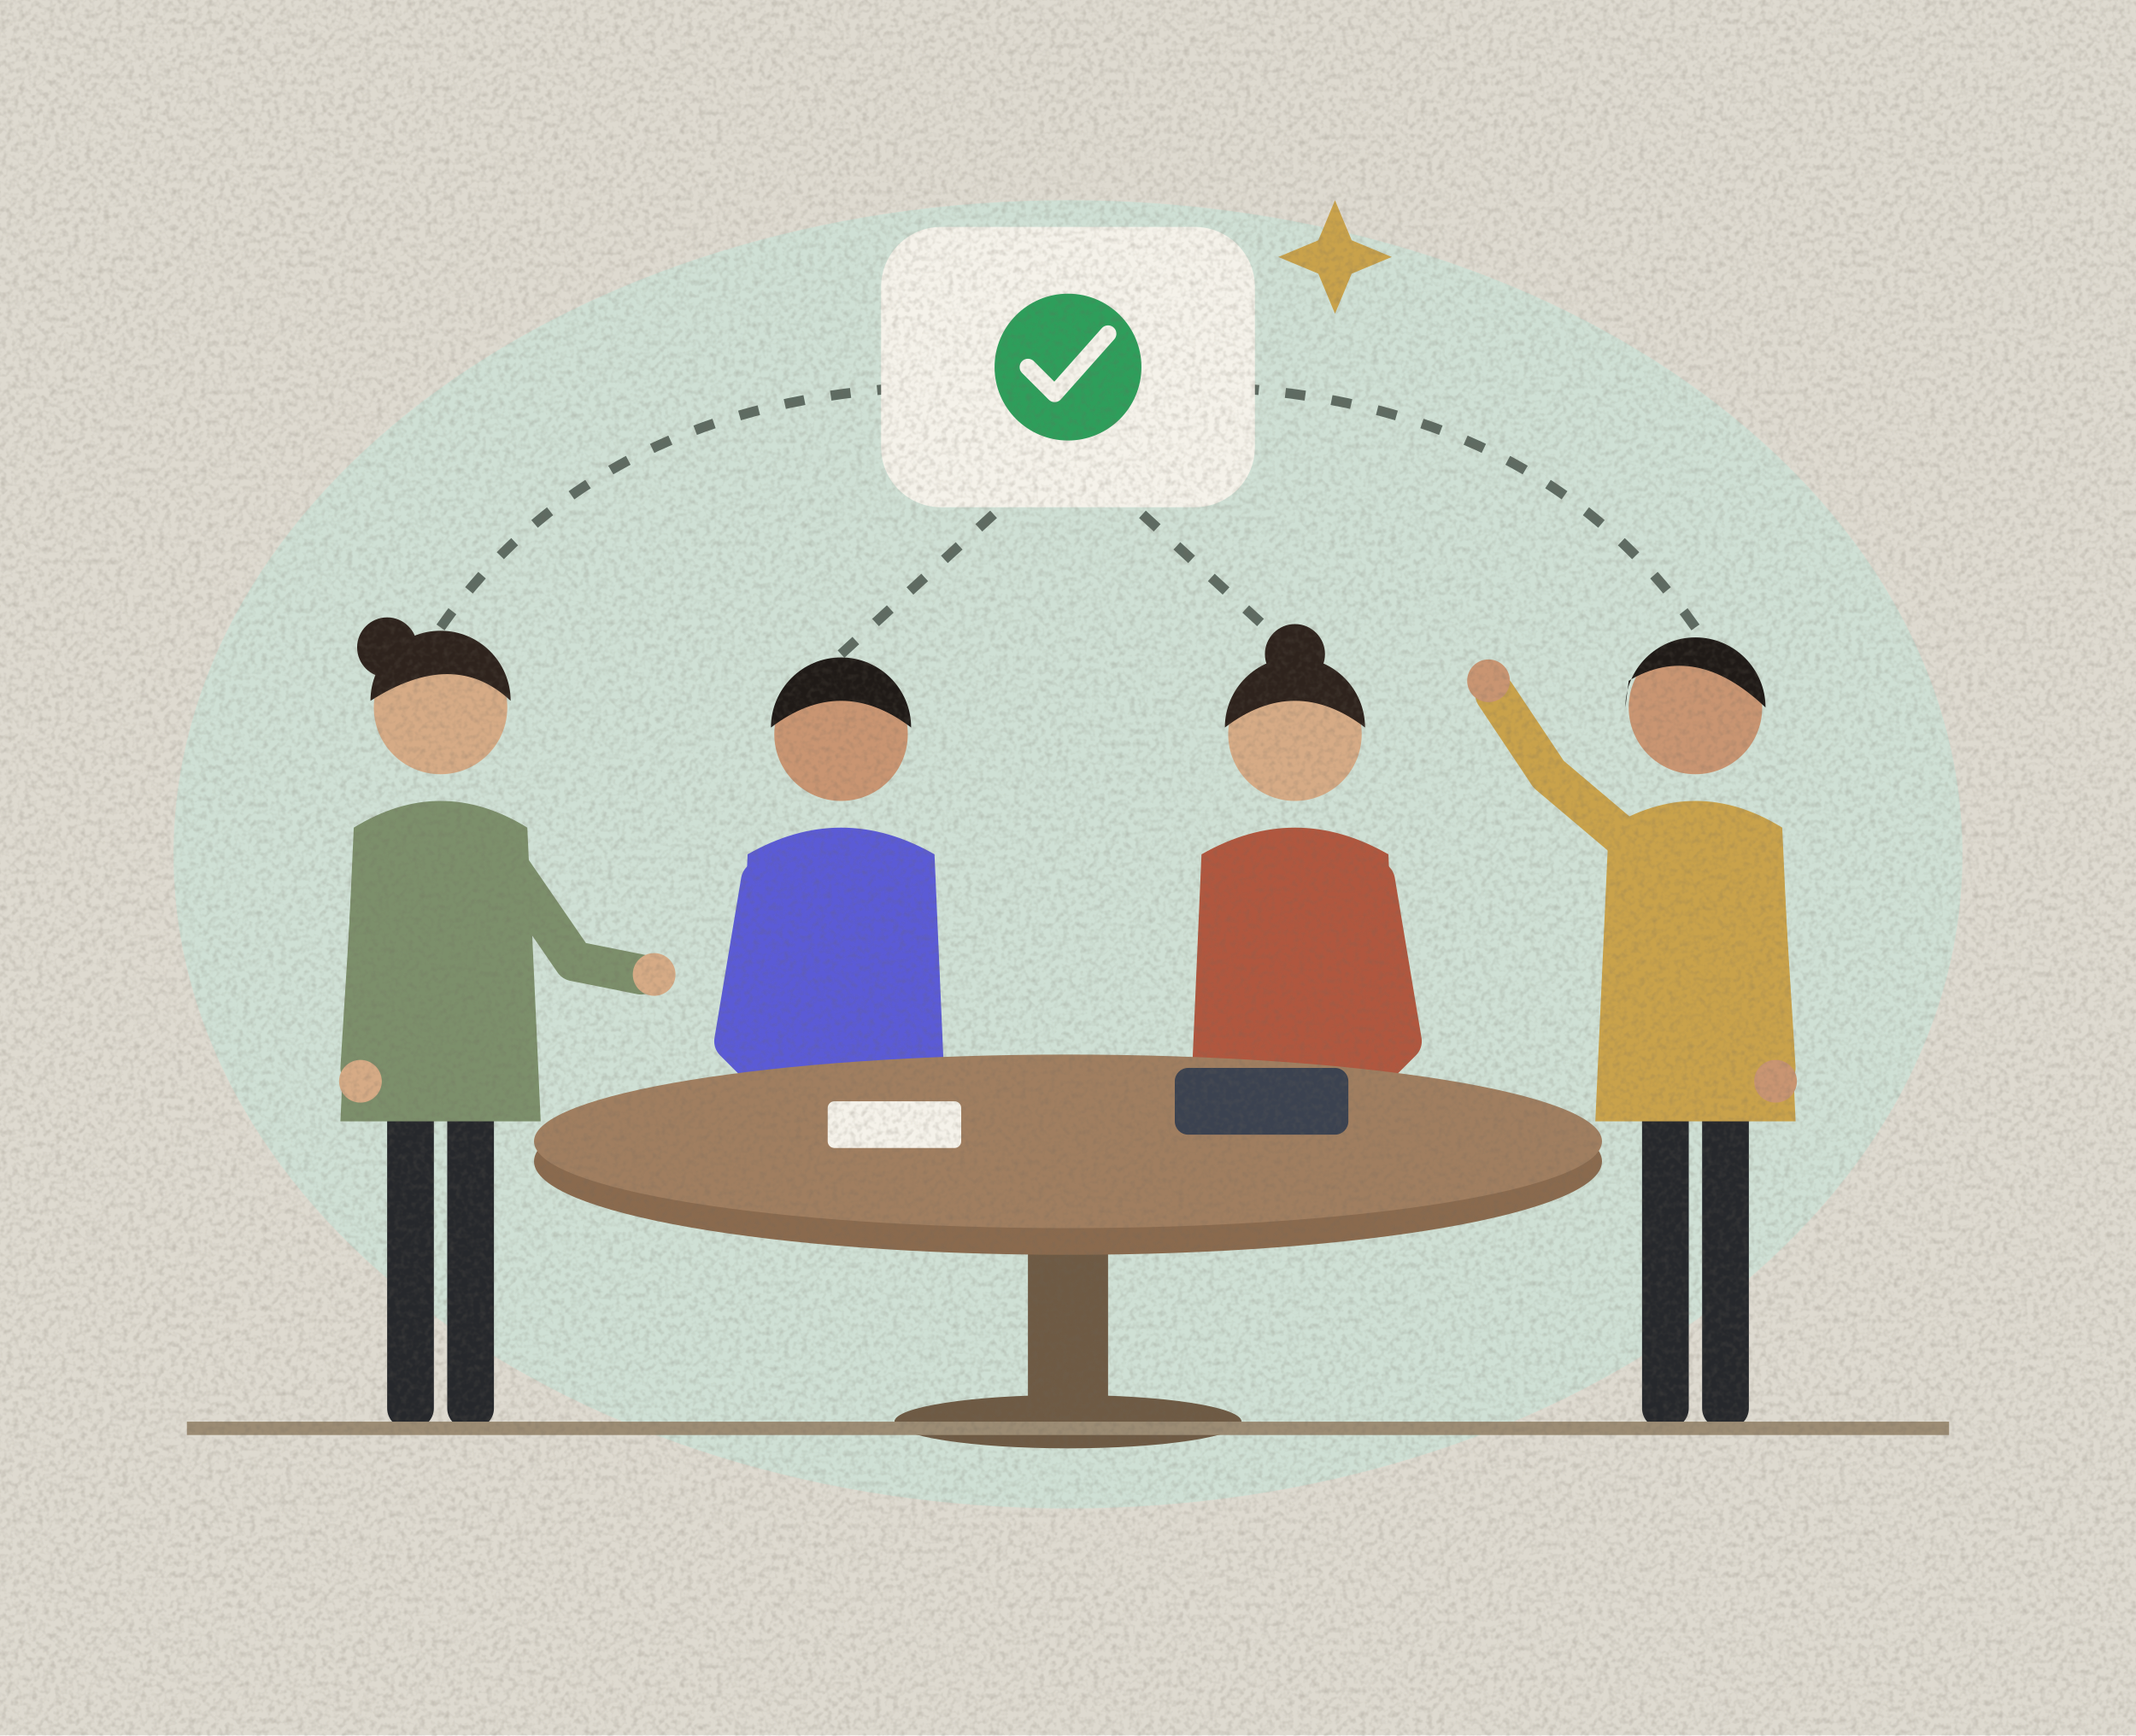
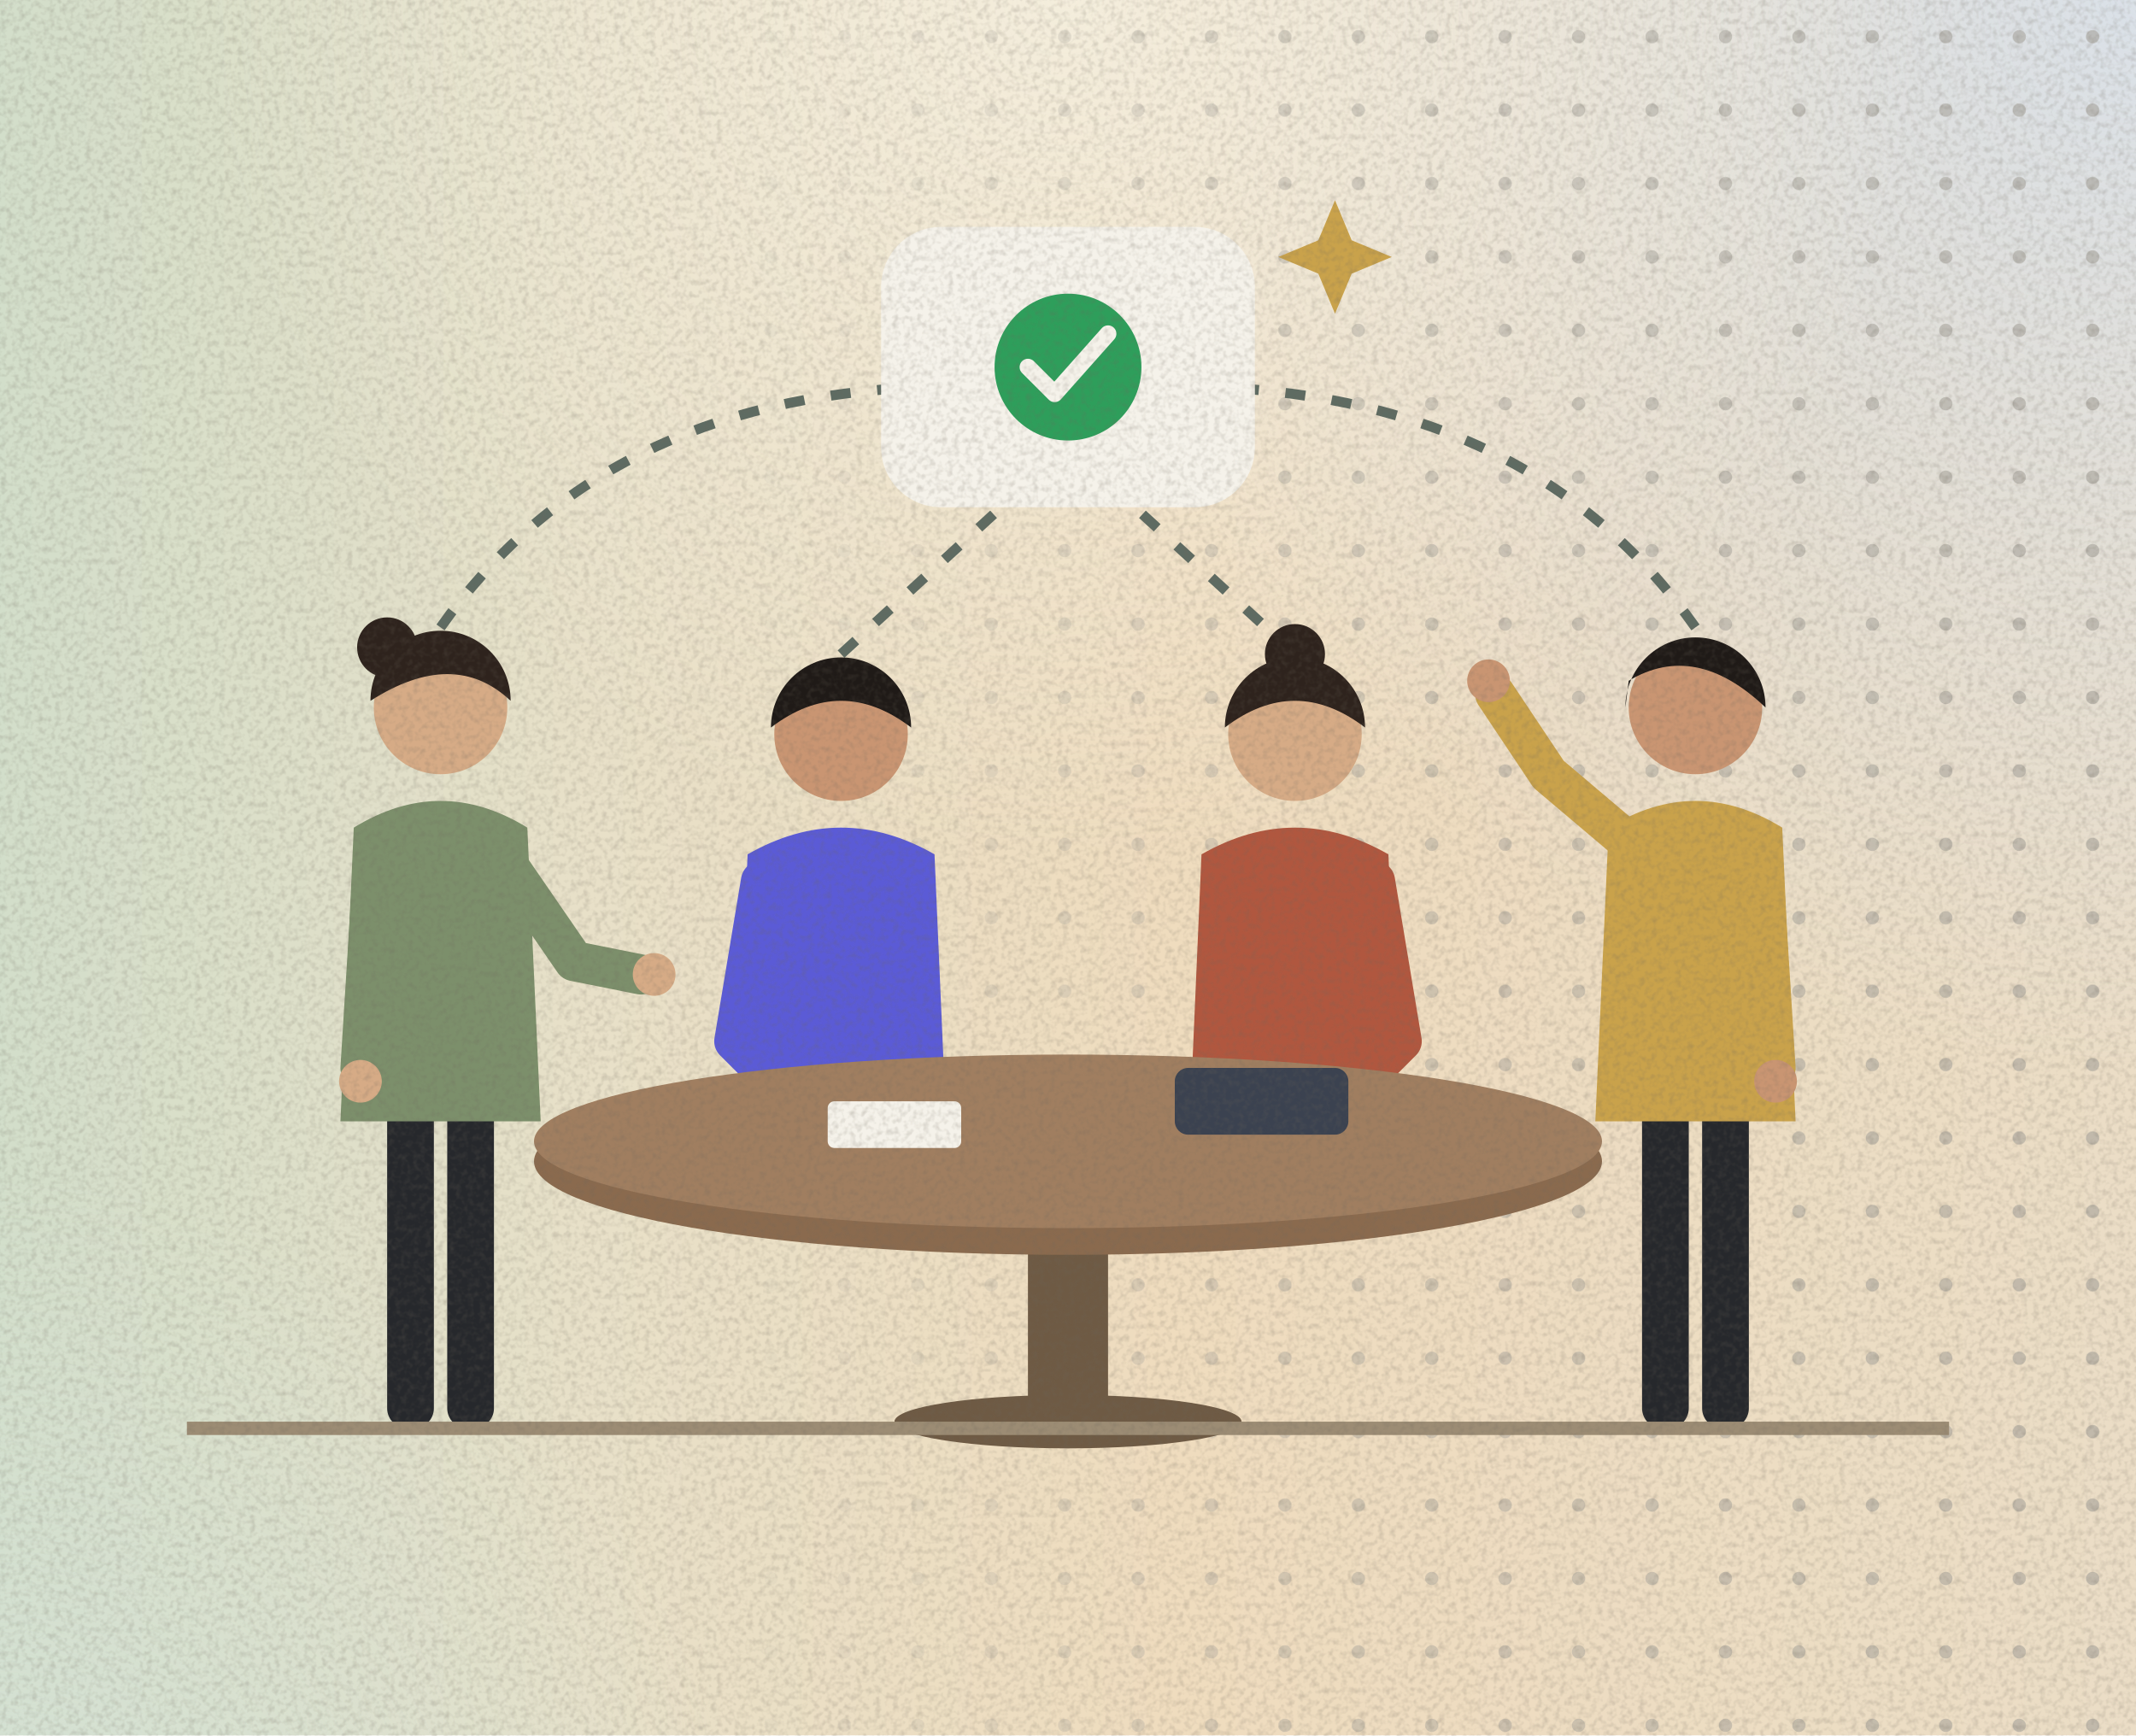
<svg xmlns="http://www.w3.org/2000/svg" viewBox="0 0 320 260" width="320" height="260" role="img" aria-label="A team of four gathered around a table, agreeing on one recommendation">
  <style>@keyframes gfloat{0%,100%{transform:translateY(0)}50%{transform:translateY(-3px)}}
@keyframes gflow{to{stroke-dashoffset:-24}}
@keyframes gtw{0%,100%{opacity:.35;transform:scale(.8)}50%{opacity:1;transform:scale(1)}}
.g-float{animation:gfloat 5s ease-in-out infinite}
.g-flow{animation:gflow 1.6s linear infinite}
.g-twinkle{animation:gtw 3.2s ease-in-out infinite;transform-box:fill-box;transform-origin:center}
@media (prefers-reduced-motion: reduce){[class*="g-"]{animation:none!important}}</style>
-   <rect width="320" height="260" fill="rgb(222, 218, 208)" />
  <defs>
+     <linearGradient id="bg-warm" x1="0" y1="0" x2="1" y2="0">
+       <stop offset="0" stop-color="#D2DECA" />
+       <stop offset=".28" stop-color="#E8E0C8" />
+       <stop offset=".55" stop-color="#EFDCBE" />
+       <stop offset="1" stop-color="#EBDDC6" />
+     </linearGradient>
+     <radialGradient id="bg-cool" cx="1" cy="0" r=".5" gradientTransform="scale(1 1.23)">
+       <stop offset="0" stop-color="#D9E1EA" stop-opacity=".95" />
+       <stop offset="1" stop-color="#D9E1EA" stop-opacity="0" />
+     </radialGradient>
+     <radialGradient id="bg-sage" cx="0" cy=".9" r=".35" gradientTransform="scale(1 1.23)">
+       <stop offset="0" stop-color="#D5E2D6" stop-opacity=".9" />
+       <stop offset="1" stop-color="#D5E2D6" stop-opacity="0" />
+     </radialGradient>
+     <radialGradient id="bg-light" cx=".5" cy="0" r=".4" gradientTransform="translate(0 0) scale(1 1.23)">
+       <stop offset="0" stop-color="#F6F3E6" stop-opacity=".75" />
+       <stop offset="1" stop-color="#F6F3E6" stop-opacity="0" />
+     </radialGradient>
+     <pattern id="bg-dots" width="11" height="11" patternUnits="userSpaceOnUse">
+       <circle cx="5.5" cy="5.5" r="1" fill="#A3A098" fill-opacity=".6" />
+     </pattern>
+     <linearGradient id="bg-dot-fade" x1="0" y1="0" x2="1" y2="0">
+       <stop offset=".3" stop-color="#fff" stop-opacity="0" />
+       <stop offset=".62" stop-color="#fff" stop-opacity=".7" />
+       <stop offset="1" stop-color="#fff" stop-opacity="1" />
+     </linearGradient>
+     <mask id="bg-dot-mask">
+       <rect width="320" height="260" fill="url(#bg-dot-fade)" />
+     </mask>
    <filter id="art-grain" x="0" y="0" width="100%" height="100%">
      <feTurbulence type="fractalNoise" baseFrequency="1.1" numOctaves="2" stitchTiles="stitch" />
      <feColorMatrix values="0 0 0 0 0.15 0 0 0 0 0.13 0 0 0 0 0.1 0.9 0 0 0 -0.38" />
    </filter>
  </defs>
-   <rect width="320" height="260" fill="transparent" />
-   <ellipse cx="160" cy="128" rx="134" ry="98" fill="#CFE0D5" />
+   <rect width="320" height="260" fill="url(#bg-warm)" />
+   <rect width="320" height="260" fill="url(#bg-cool)" />
+   <rect width="320" height="260" fill="url(#bg-sage)" />
+   <rect width="320" height="260" fill="url(#bg-light)" />
+   <rect width="320" height="260" fill="url(#bg-dots)" mask="url(#bg-dot-mask)" />
  <g stroke="#5E6B62" stroke-width="1.5" stroke-dasharray="3 4" fill="none" class="g-flow">
    <path d="M126 98 L150 76" />
    <path d="M194 98 L170 76" />
    <path d="M66 94 Q90 60 138 58" />
    <path d="M254 94 Q230 60 182 58" />
  </g>
  <g class="g-float">
    <rect x="132" y="34" width="56" height="42" rx="9" fill="#F5F2EA" />
    <circle cx="160" cy="55" r="11" fill="#2E9E5B" />
    <path d="M154 55 l4 4 l8 -9" fill="none" stroke="#F5F2EA" stroke-width="2.5" stroke-linecap="round" stroke-linejoin="round" />
  </g>
  <path class="g-twinkle" d="M200 30 l2.5 6 l6 2.5 l-6 2.5 l-2.5 6 l-2.5 -6 l-6 -2.5 l6 -2.5 Z" fill="#C9A24B" />
  <g transform="translate(126 0)">
    <path d="M-14 128 Q0 120 14 128 L16 174 L-16 174 Z" fill="#5B5BD6" />
    <path d="M-12 132 L-16 156 L-8 164" fill="none" stroke="#5B5BD6" stroke-width="6" stroke-linecap="round" stroke-linejoin="round" />
    <circle cx="0" cy="110" r="10" fill="#C99572" />
    <path d="M-10.5 109 A10.5 10.5 0 0 1 10.5 109 Q0 101 -10.5 109 Z" fill="#1F1A17" />
  </g>
  <g transform="translate(194 0)">
    <path d="M-14 128 Q0 120 14 128 L16 174 L-16 174 Z" fill="#B0573F" />
    <path d="M12 132 L16 156 L8 164" fill="none" stroke="#B0573F" stroke-width="6" stroke-linecap="round" stroke-linejoin="round" />
    <circle cx="0" cy="110" r="10" fill="#D6AB86" />
    <path d="M-10.5 109 A10.5 10.5 0 0 1 10.5 109 Q0 101 -10.5 109 Z" fill="#2E231D" />
    <circle cx="0" cy="98" r="4.5" fill="#2E231D" />
  </g>
  <rect x="154" y="178" width="12" height="36" fill="#6E5A44" />
  <ellipse cx="160" cy="213" rx="26" ry="4" fill="#6E5A44" />
  <ellipse cx="160" cy="174" rx="80" ry="14" fill="#8A6A4E" />
  <ellipse cx="160" cy="171" rx="80" ry="13" fill="#A07E60" />
  <rect x="124" y="165" width="20" height="7" rx="1" fill="#F5F2EA" />
  <rect x="176" y="160" width="26" height="10" rx="2" fill="#3B4250" />
  <g transform="translate(66 0)">
    <rect x="-8" y="164" width="7" height="50" rx="3" fill="#26282C" />
    <rect x="1" y="164" width="7" height="50" rx="3" fill="#26282C" />
    <path d="M-13 124 Q0 116 13 124 L15 168 L-15 168 Z" fill="#7C8F6B" />
    <path d="M-10 128 L-12 160" stroke="#7C8F6B" stroke-width="6" stroke-linecap="round" />
    <circle cx="-12" cy="162" r="3.2" fill="#D6AB86" />
    <path d="M9 128 L20 144 L30 146" fill="none" stroke="#7C8F6B" stroke-width="6" stroke-linecap="round" stroke-linejoin="round" />
    <circle cx="32" cy="146" r="3.2" fill="#D6AB86" />
    <circle cx="0" cy="106" r="10" fill="#D6AB86" />
    <path d="M-10.5 105 A10.5 10.5 0 0 1 10.5 105 Q2 97 -10.5 105 Z" fill="#2E231D" />
    <circle cx="-8" cy="97" r="4.5" fill="#2E231D" />
  </g>
  <g transform="translate(254 0) scale(-1 1)">
    <rect x="-8" y="164" width="7" height="50" rx="3" fill="#26282C" />
    <rect x="1" y="164" width="7" height="50" rx="3" fill="#26282C" />
    <path d="M-13 124 Q0 116 13 124 L15 168 L-15 168 Z" fill="#C9A24B" />
    <path d="M-10 128 L-12 160" stroke="#C9A24B" stroke-width="6" stroke-linecap="round" />
    <circle cx="-12" cy="162" r="3.2" fill="#C99572" />
    <path d="M9 127 L22 116 L30 104" fill="none" stroke="#C9A24B" stroke-width="6" stroke-linecap="round" stroke-linejoin="round" />
    <circle cx="31" cy="102" r="3.2" fill="#C99572" />
    <circle cx="0" cy="106" r="10" fill="#C99572" />
    <path d="M-10.5 106 A10.5 10.5 0 0 1 10.5 106 L10 102 Q0 96 -10.5 106 Z" fill="#1F1A17" />
  </g>
  <line x1="28" y1="214" x2="292" y2="214" stroke="#9C8C74" stroke-width="2" />
  <rect width="320" height="260" filter="url(#art-grain)" opacity="0.55" />
</svg>
